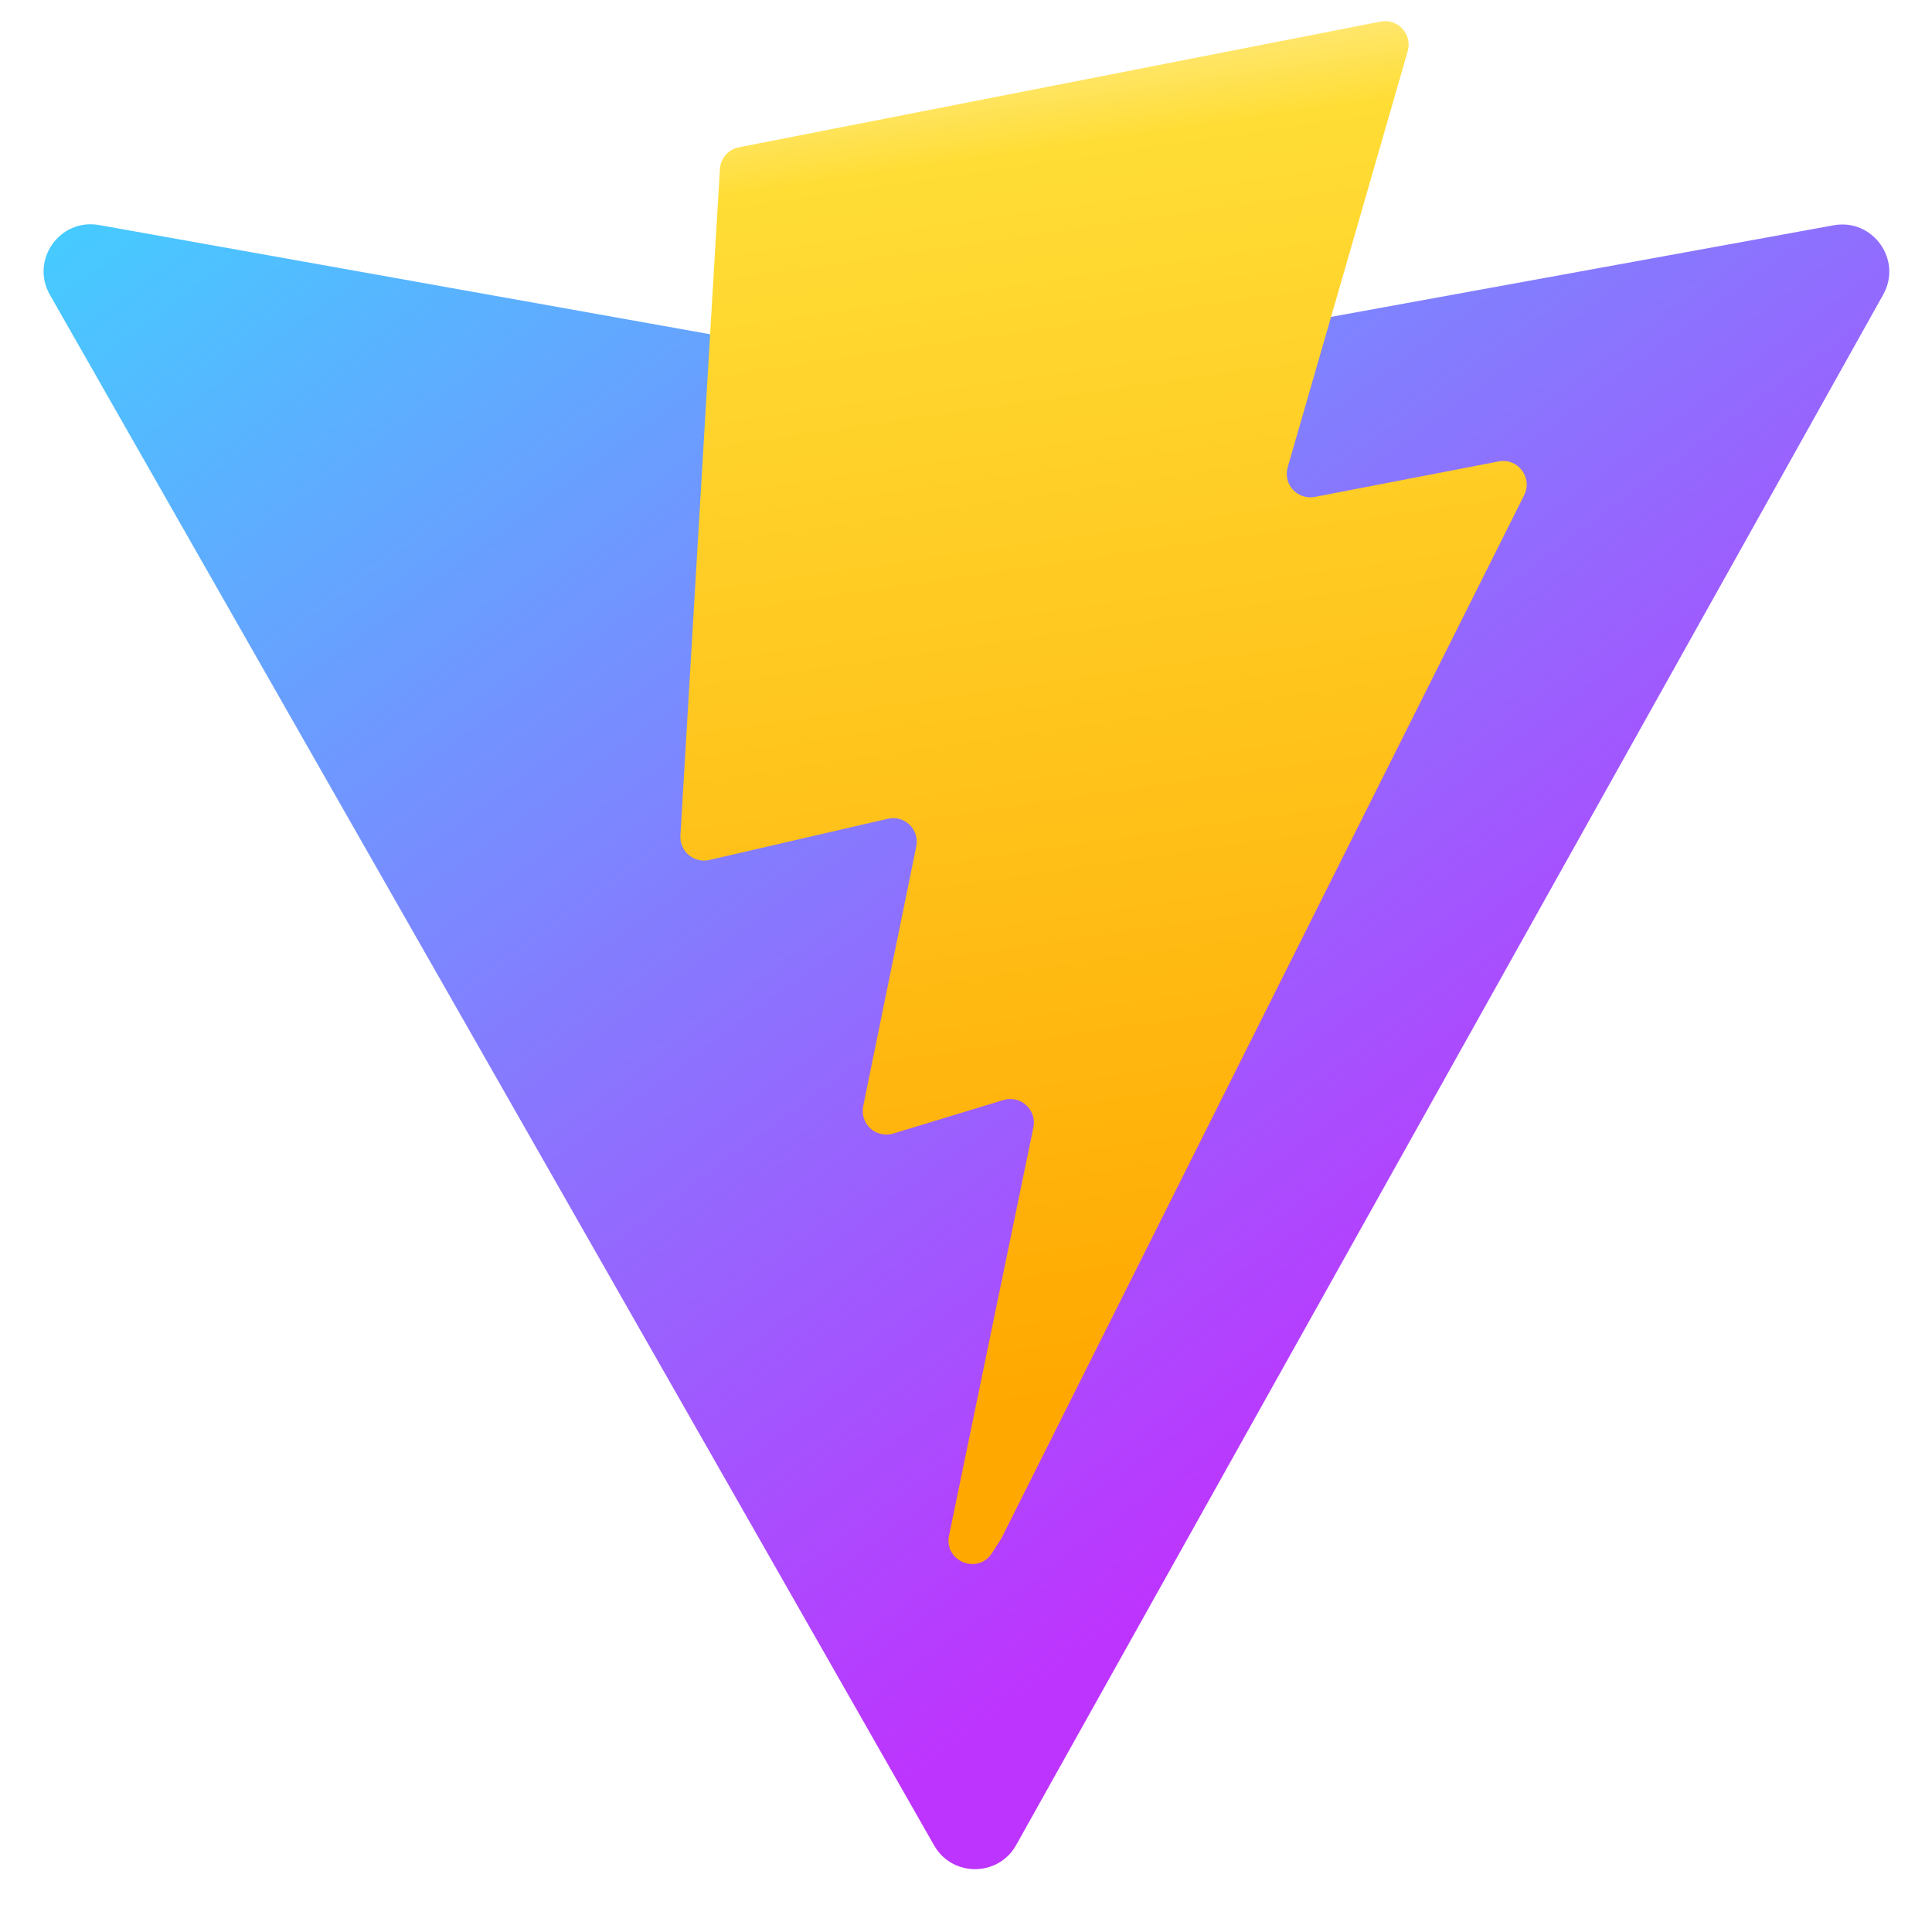
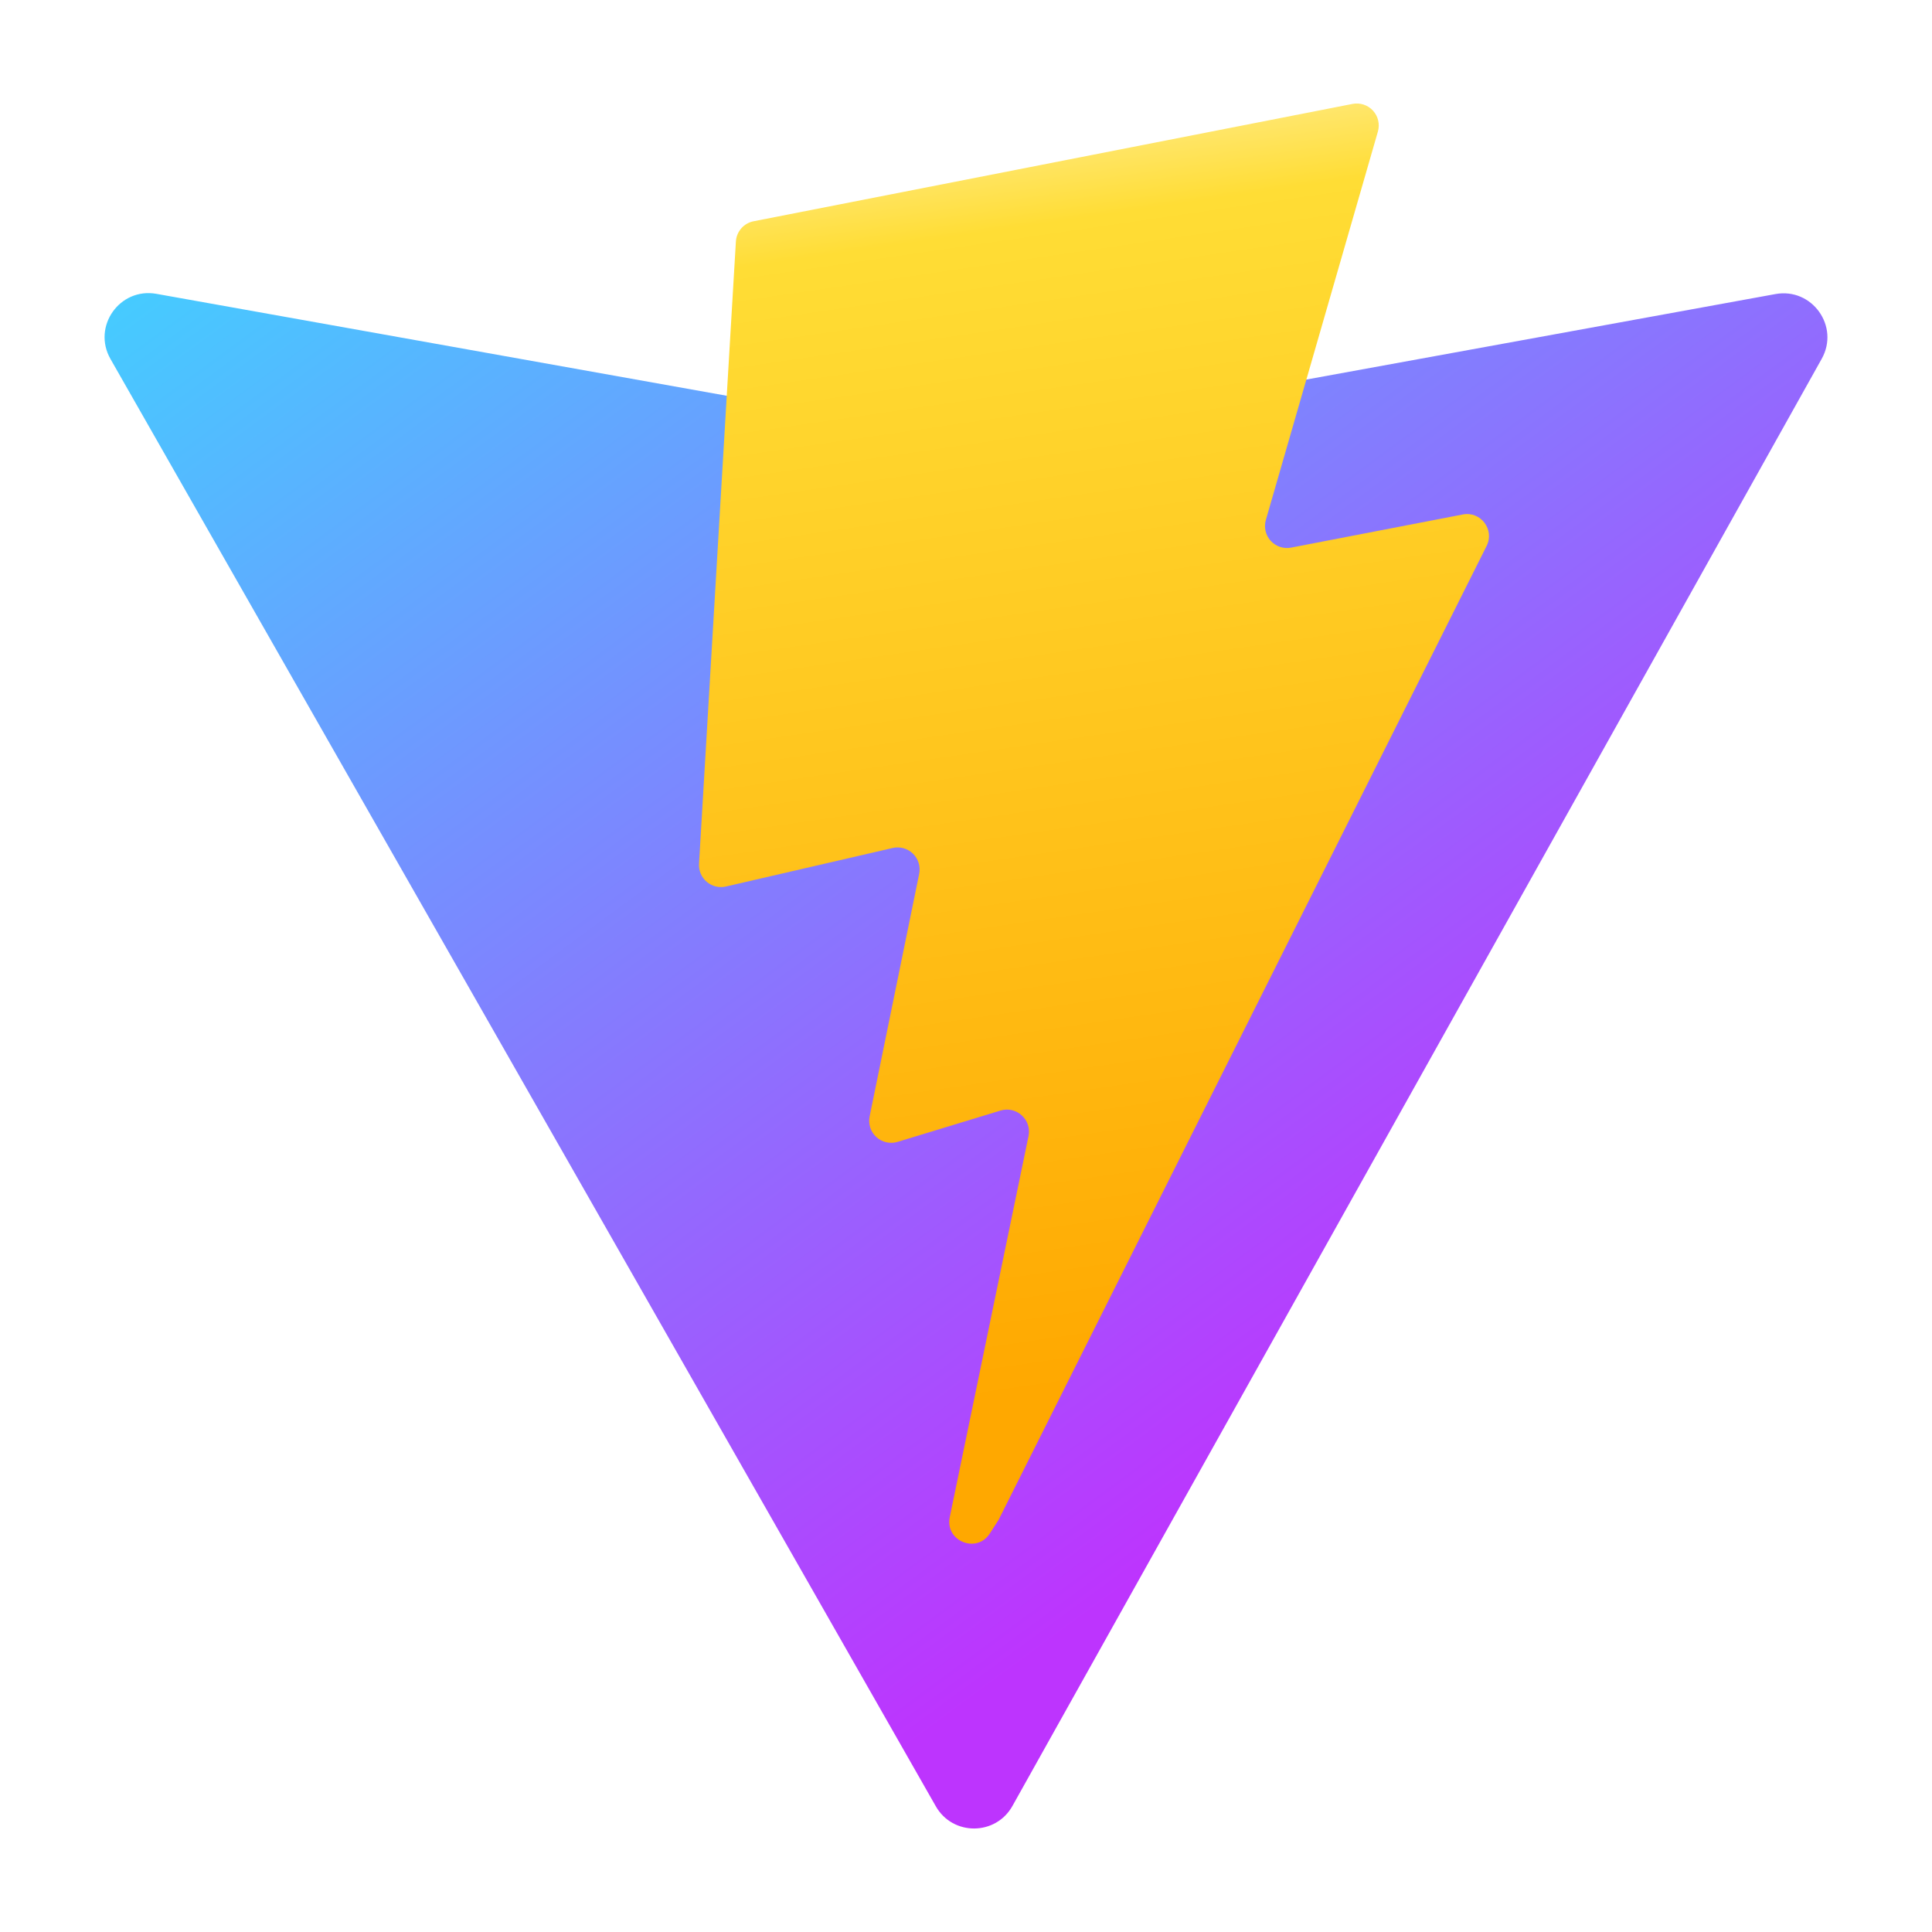
- <svg xmlns="http://www.w3.org/2000/svg" viewBox="0 0 128 128">
+ <svg xmlns="http://www.w3.org/2000/svg" viewBox="-4.536 -5.946 137.129 137.129">
  <defs>
    <linearGradient id="a" x1="6" x2="235" y1="33" y2="344" gradientTransform="translate(0 .937) scale(.3122)" gradientUnits="userSpaceOnUse">
      <stop offset="0" stop-color="#41d1ff" />
      <stop offset="1" stop-color="#bd34fe" />
    </linearGradient>
    <linearGradient id="b" x1="194.651" x2="236.076" y1="8.818" y2="292.989" gradientTransform="translate(0 .937) scale(.3122)" gradientUnits="userSpaceOnUse">
      <stop offset="0" stop-color="#ffea83" />
      <stop offset=".083" stop-color="#ffdd35" />
      <stop offset="1" stop-color="#ffa800" />
    </linearGradient>
  </defs>
  <path fill="url(#a)" d="M124.766 19.52 67.324 122.238c-1.187 2.121-4.234 2.133-5.437.024L3.305 19.532c-1.313-2.302.652-5.087 3.261-4.622L64.07 25.187a3.09 3.09 0 0 0 1.11 0l56.3-10.261c2.598-.473 4.575 2.289 3.286 4.594Zm0 0" />
  <path fill="url(#b)" d="M91.46 1.43 48.954 9.758a1.56 1.56 0 0 0-1.258 1.437l-2.617 44.168a1.563 1.563 0 0 0 1.91 1.614l11.836-2.735a1.562 1.562 0 0 1 1.88 1.836l-3.517 17.219a1.562 1.562 0 0 0 1.985 1.805l7.308-2.223c1.133-.344 2.223.652 1.985 1.812l-5.59 27.047c-.348 1.692 1.902 2.614 2.84 1.164l.625-.968 34.64-69.13c.582-1.16-.421-2.48-1.69-2.234l-12.185 2.352a1.558 1.558 0 0 1-1.793-1.965l7.95-27.562A1.56 1.56 0 0 0 91.46 1.43Zm0 0" />
</svg>
